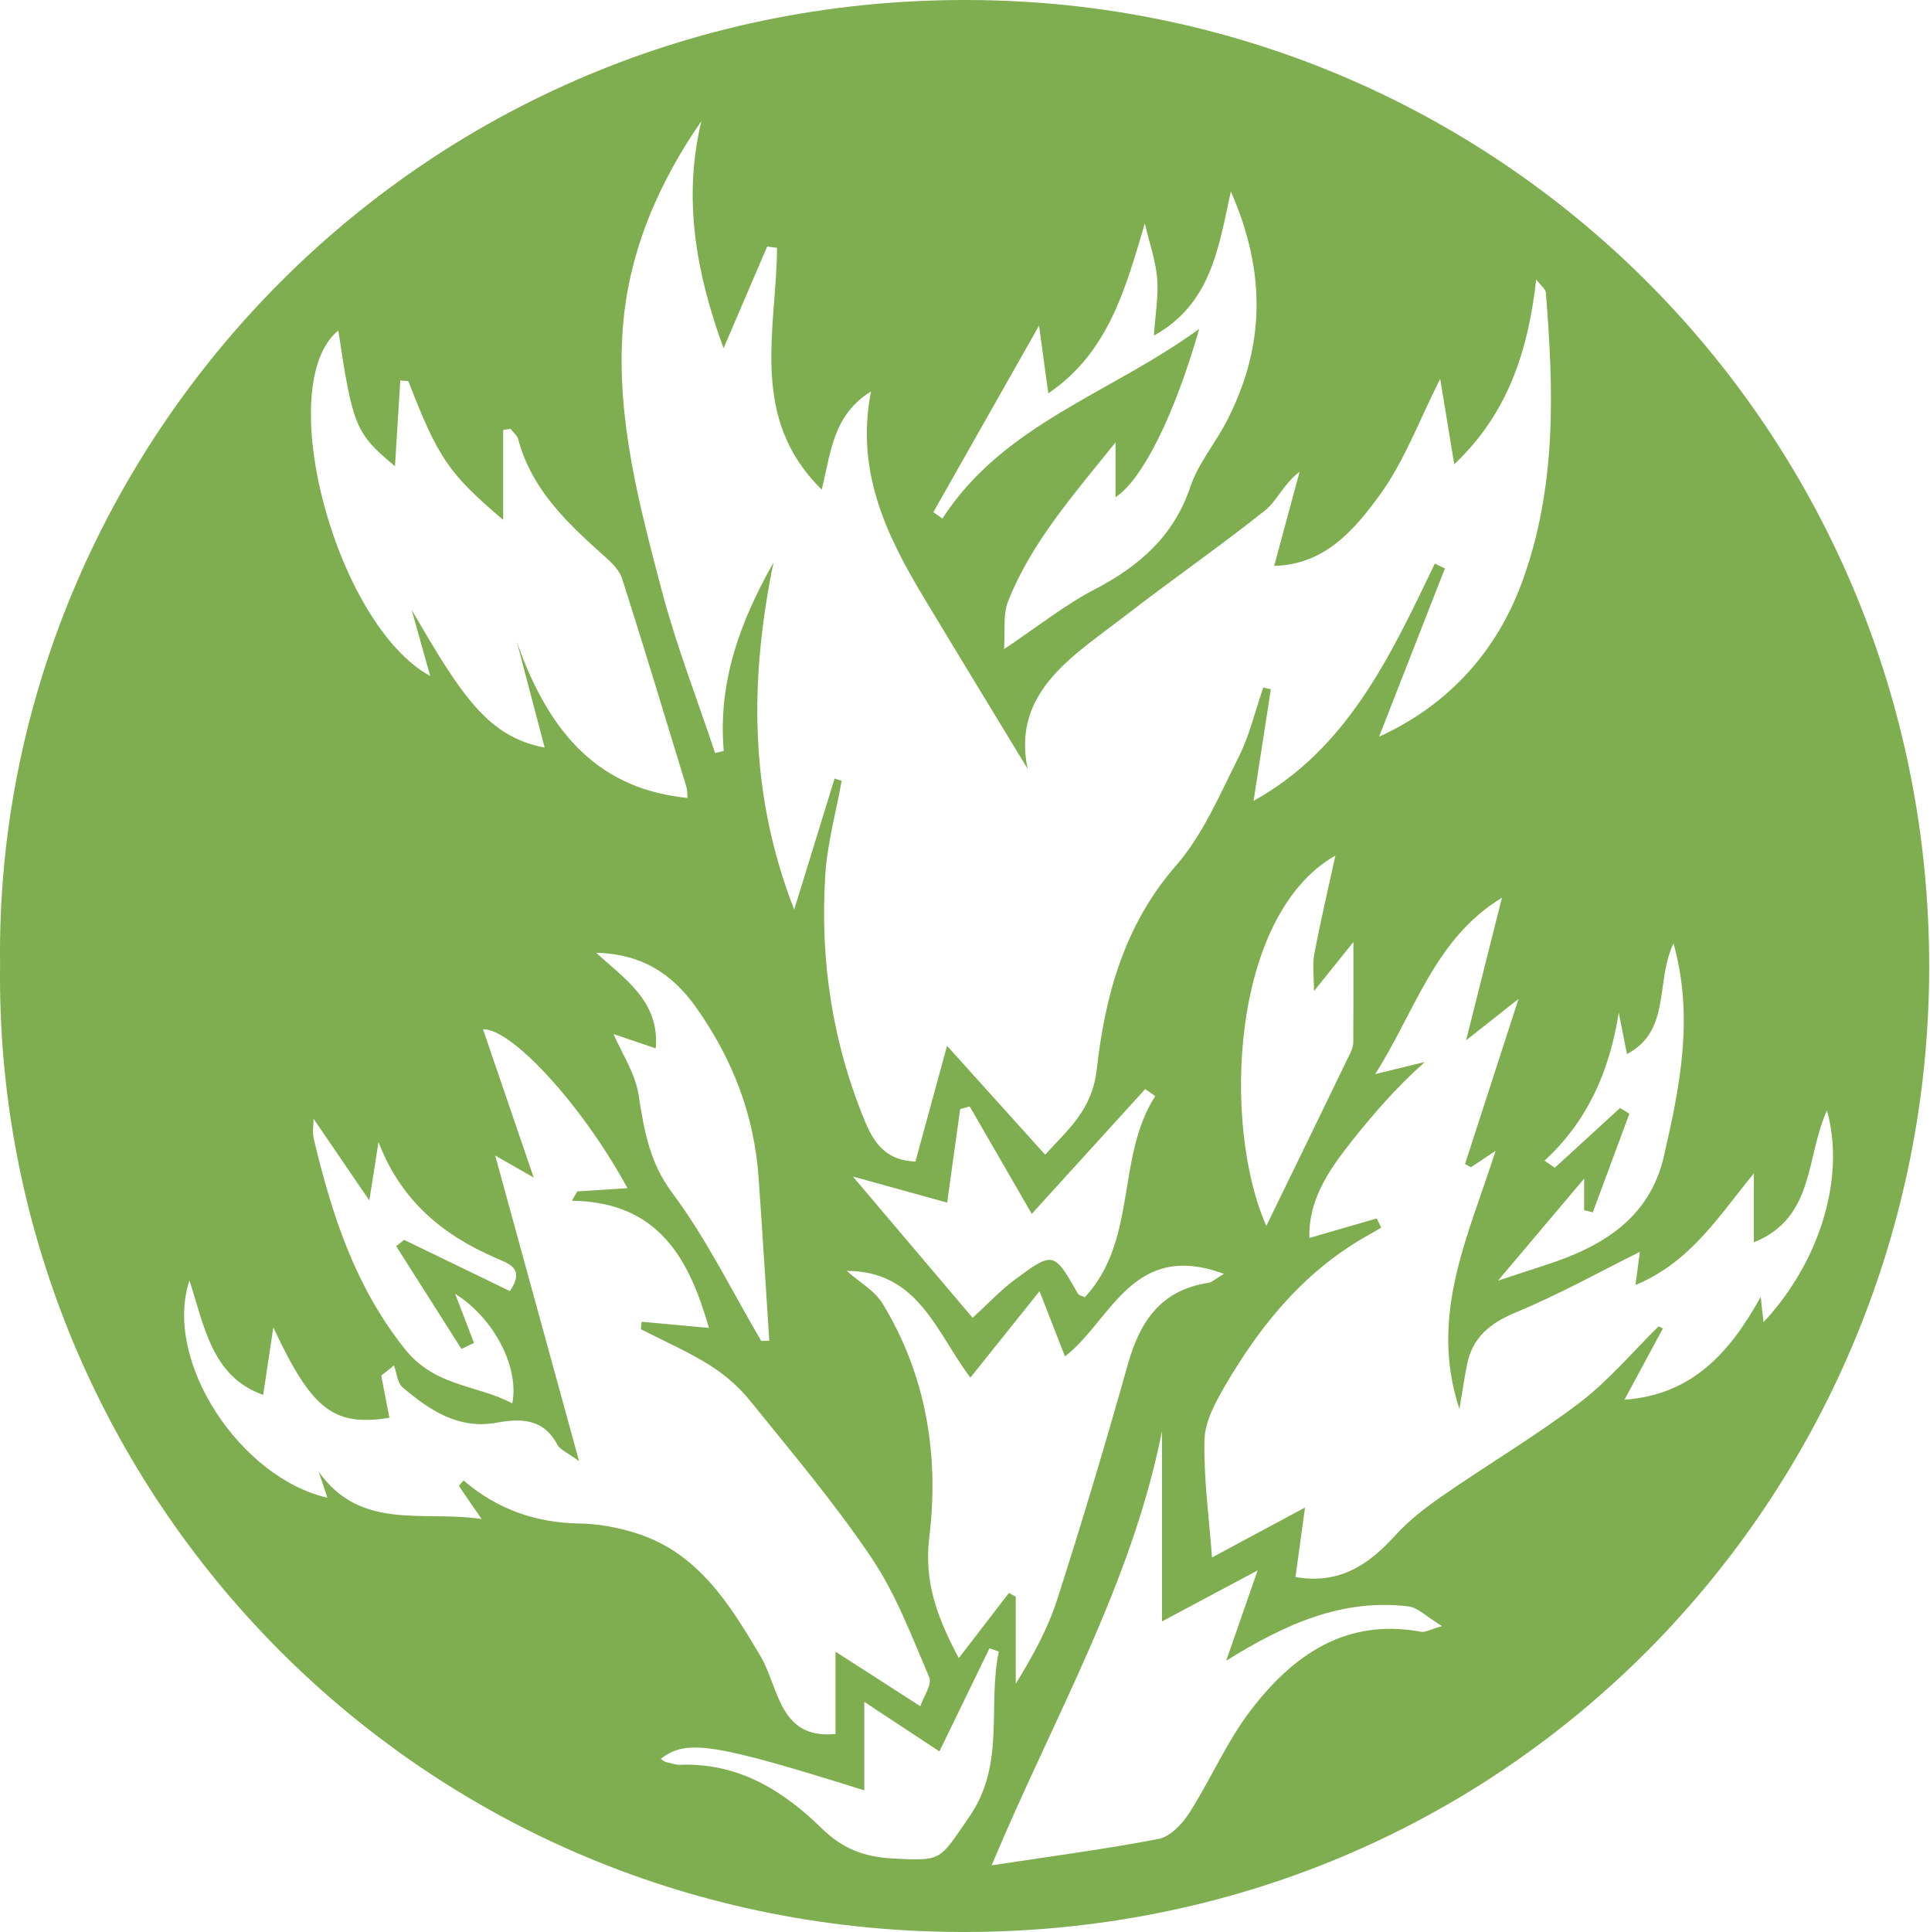
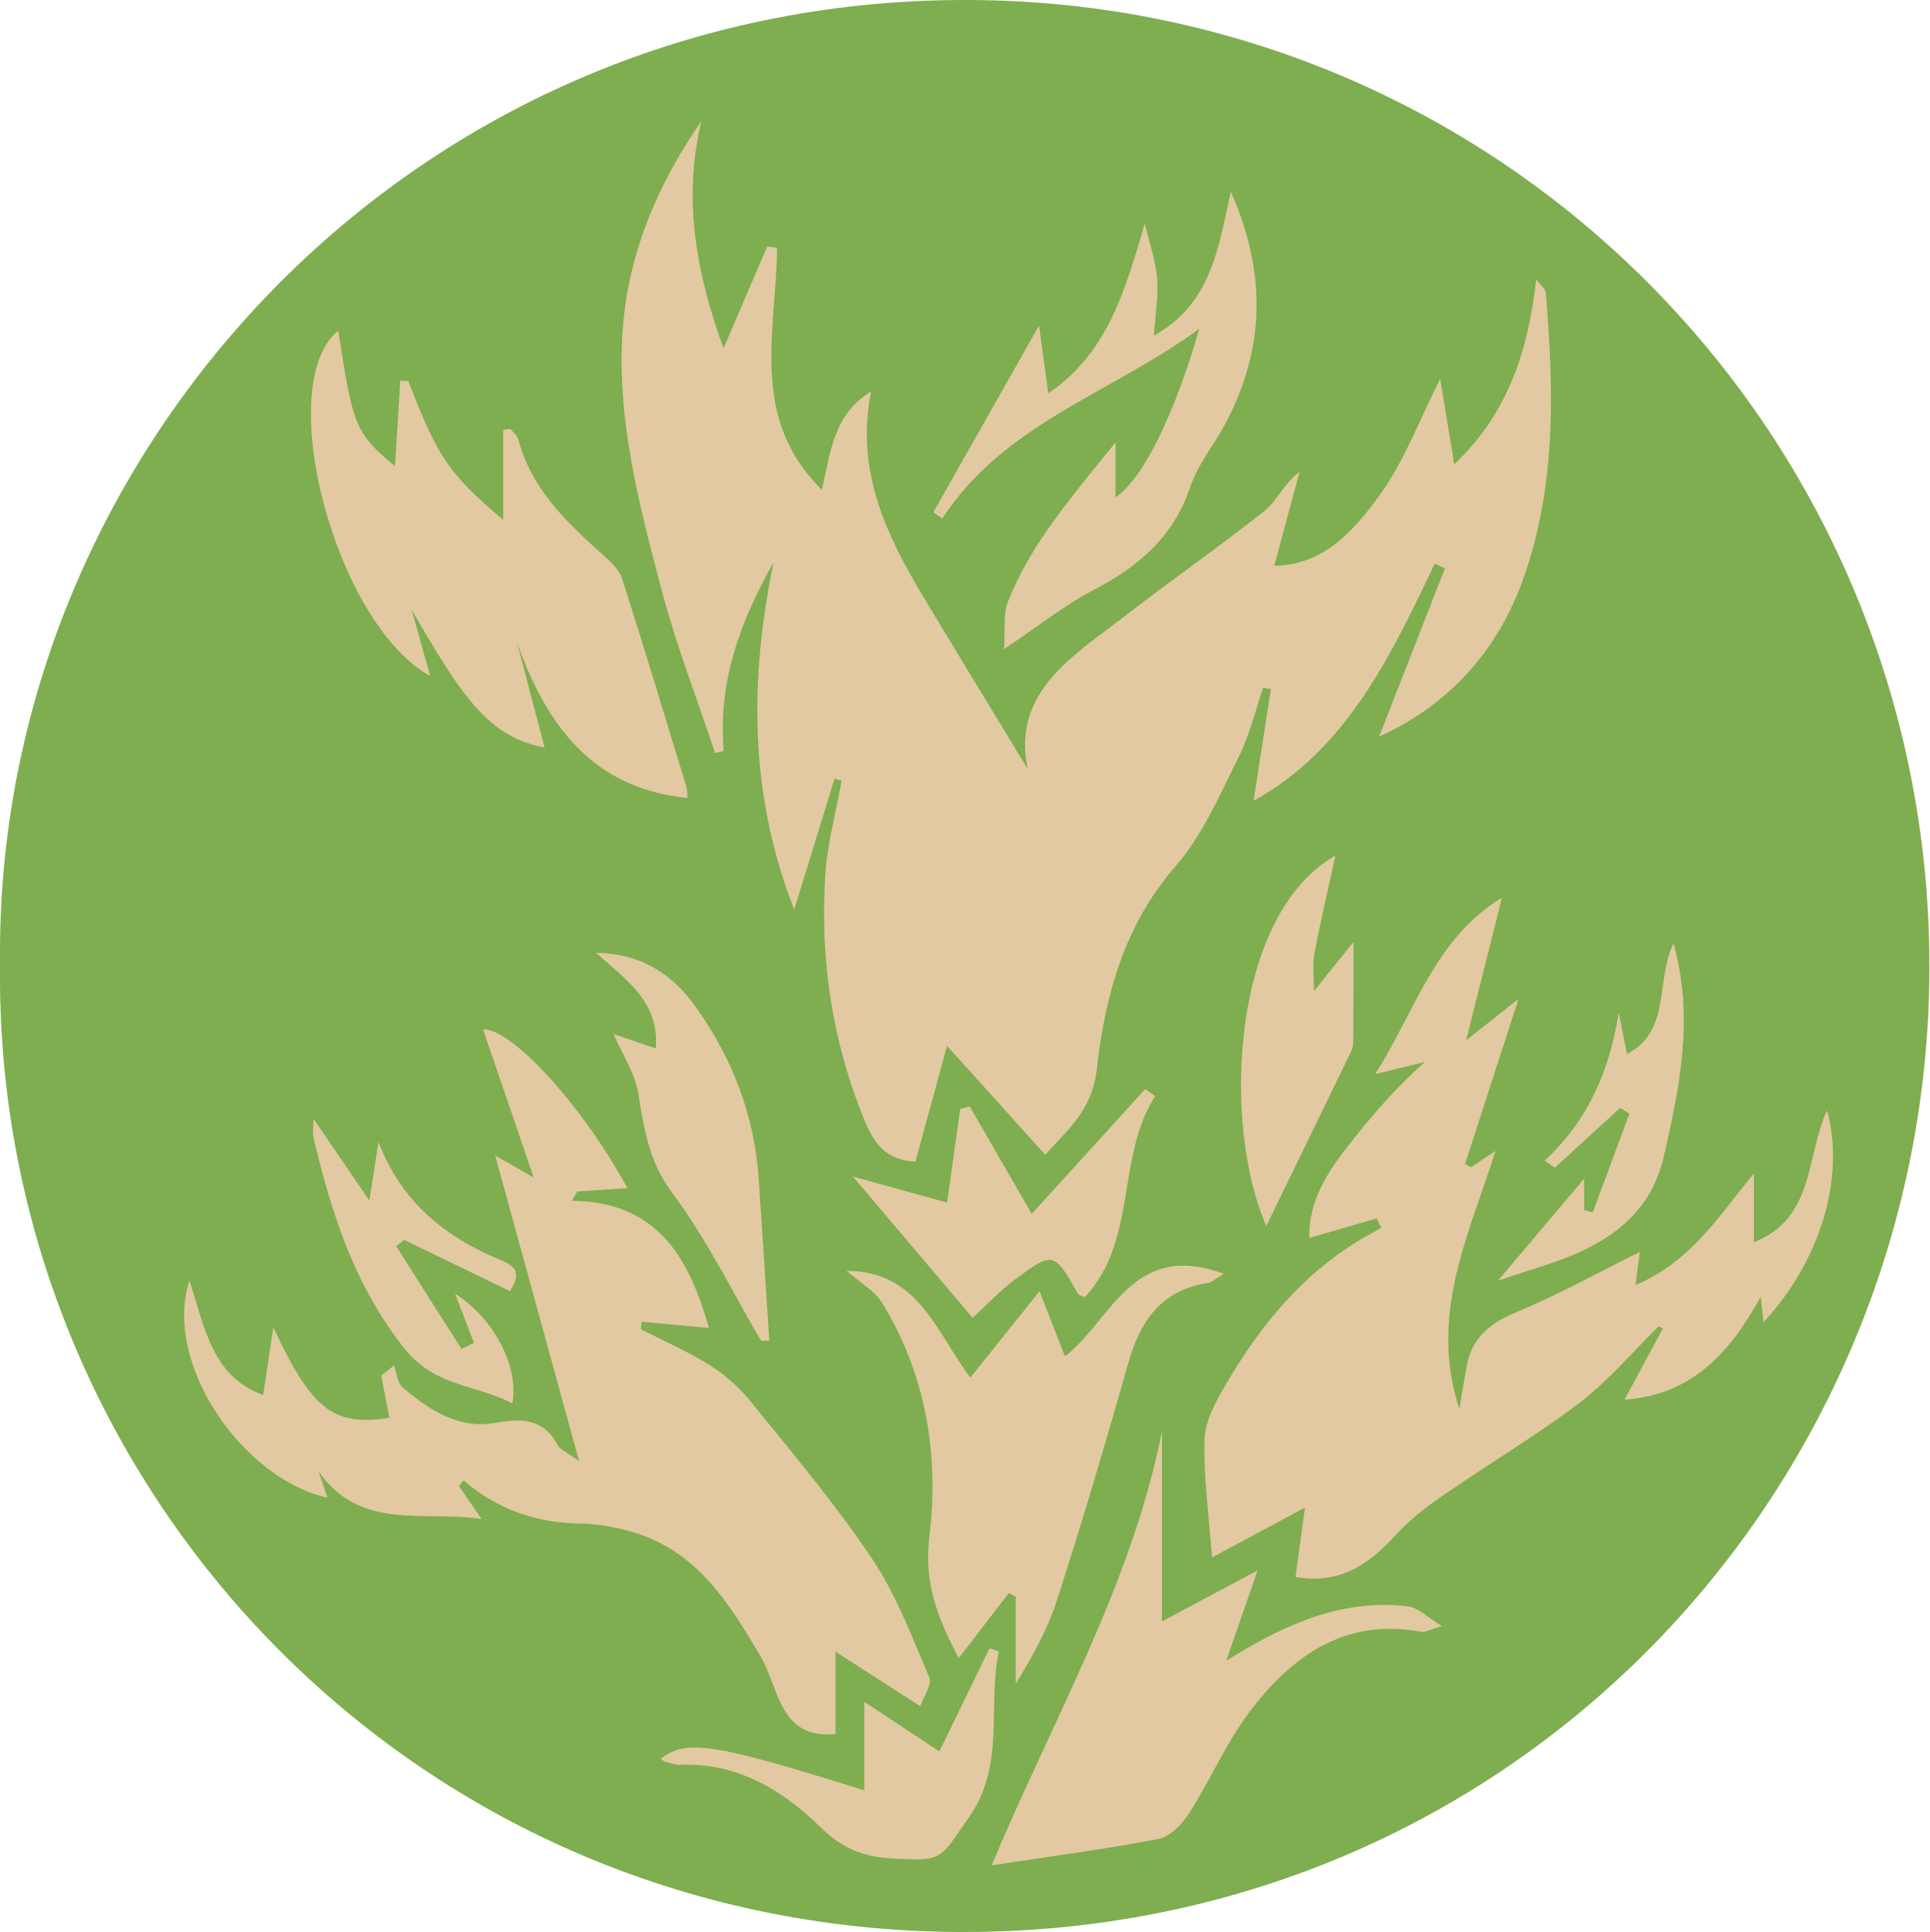
<svg xmlns="http://www.w3.org/2000/svg" viewBox="0 0 1023 1024">
+   <circle cx="511.5" cy="512.0" r="511.5" fill="#e2c9a2" />
  <path d="M794.153 678.78c9.569-3.135 17.18-5.689 24.791-8.137 30.009-9.63 55.577-24.541 63.218-58.031 8.357-36.502 15.999-73.221 5.063-112.551-9.724 19.602-1.083 46.35-24.697 58.59-1.585-8.049-2.95-14.974-4.35-21.901-4.843 30.476-16.123 57.006-39.329 78.41 1.805 1.303 3.637 2.545 5.407 3.787 11.556-10.562 23.113-21.125 34.608-31.687 1.673 1.021 3.293 2.052 4.94 3.012-6.464 17.459-12.924 34.887-19.386 52.314-1.523-0.44-3.073-0.793-4.597-1.18v-16.714c-14.352 16.962-28.673 33.955-45.666 54.086zM251.313 711.769c-2.237 1.057-4.438 2.113-6.684 3.197-11.556-18.174-23.081-36.316-34.576-54.458 1.4-1.118 2.8-2.202 4.192-3.355 18.639 9.009 37.309 18.049 56.073 27.151 8.137-12.115-0.44-14.476-7.547-17.583-28.146-12.178-50.141-30.289-62.132-61.448-1.339 8.884-2.765 17.77-4.843 31.003-11.122-16.279-20.255-29.667-29.575-43.336 0 3.663-0.704 7.265 0.088 10.531 9.506 39.826 21.56 77.726 48.059 111.215 16.31 20.596 38.055 18.981 57.223 29.14 3.787-19.386-9.817-45.232-30.289-58.093 3.787 9.848 6.869 17.925 9.972 26.033zM458.203 902.011v46.91c-79.931-25.071-94.346-27.276-107.86-16.714 0.881 0.616 1.647 1.427 2.58 1.647 2.545 0.616 5.16 1.585 7.732 1.523 30.6-1.18 54.458 13.576 74.961 33.676 10.998 10.717 22.306 15.129 37.31 15.967 27.121 1.488 24.946 0.898 40.727-21.746 19.634-28.115 9.724-58.807 15.875-87.885-1.647-0.616-3.32-1.18-4.94-1.805-8.639 17.77-17.241 35.508-26.561 54.707-12.8-8.454-24.387-16.092-39.827-26.282zM707.969 453.452c-55.918 31.843-59.988 143.803-36.627 196.305 14.787-30.321 29.73-61.076 44.641-91.862 0.881-1.735 1.462-3.76 1.462-5.653 0.088-17.21 0.063-34.452 0.063-52.967-6.12 7.644-12.924 16.061-20.907 26.033 0-7.582-0.898-13.794 0.176-19.634 3.232-17.148 7.239-34.11 11.184-52.221zM316.035 504.959c15.222 13.98 33.738 25.753 31.625 50.699-8.049-2.73-15.688-5.284-22.398-7.582 4.57 10.5 11.432 20.815 13.234 31.936 2.95 18.701 5.592 35.757 17.894 52.252 18.174 24.325 31.656 52.097 47.158 78.441 1.4 0 2.827-0.063 4.289-0.088-1.867-28.736-3.637-57.472-5.653-86.177-2.298-33.303-13.67-62.939-33.023-90.308-13.11-18.577-29.512-28.518-53.122-29.171zM452.136 623.571c21.001 24.791 42.654 50.326 63.498 74.9 8.11-7.397 14.476-14.29 21.839-19.82 21.031-15.626 21.187-15.409 34.079 7.177 0.44 0.704 1.832 0.898 3.575 1.744 28.146-30.352 16.34-73.968 37.31-106.618-1.805-1.242-3.54-2.483-5.31-3.725-19.82 21.808-39.639 43.616-60.143 66.138-11.463-19.881-22.181-38.397-32.898-56.943-1.708 0.528-3.417 0.933-5.063 1.427-2.202 15.72-4.412 31.438-6.895 49.55-18.36-5.099-36.067-9.972-49.985-13.825zM532.262 344.078c18.453-12.364 32.339-23.486 47.84-31.563 23.766-12.365 42.125-28.177 50.979-54.582 4.104-12.178 12.955-22.616 18.981-34.203 20.379-39.019 21.653-78.689 2.457-122.243-6.649 30.6-10.655 59.615-40.759 76.39 0.704-11.432 2.519-21.093 1.682-30.568-0.881-9.724-4.253-19.199-6.525-28.829-10.252 34.358-19.106 68.251-51.165 89.998-1.893-14.073-3.575-26.127-4.905-35.912-18.422 32.557-37.248 65.734-56.042 98.913 1.612 1.154 3.232 2.237 4.817 3.355 32.494-50.233 89.158-66.201 136.13-100.529-13.079 45.667-29.948 79.684-44.362 89.252v-29.077c-23.112 28.767-44.765 53.402-56.974 84.282-2.765 6.992-1.462 15.533-2.14 25.318zM616.029 758.494c-16.185 81.609-57.689 152.159-90.308 230.166 31.749-4.843 60.329-8.542 88.568-14.010 6.085-1.18 12.457-7.89 16.123-13.638 11.464-17.832 19.882-37.839 32.65-54.521 22.336-29.202 50.451-49.084 90.433-41.597 2.113 0.352 4.632-1.215 10.997-3.012-8.013-4.843-12.675-9.817-17.863-10.469-34.7-4.165-64.896 9.039-96.583 28.828 6.208-17.894 11.369-32.65 16.682-47.903-16.465 8.788-31.78 16.993-50.699 27.058zM448.864 673.592c6.49 5.812 14.911 10.438 19.23 17.614 23.020 38.055 29.822 80.336 24.572 123.548-2.924 23.858 4.227 42.559 15.626 64.088 9.662-12.582 18.111-23.516 26.562-34.514 1.215 0.616 2.422 1.303 3.637 1.929v46.164c8.978-14.57 16.993-29.077 21.964-44.61 13.327-41.41 25.784-83.194 37.589-125.070 6.402-22.678 17.707-39.112 42.622-42.809 1.77-0.264 3.355-1.893 8.172-4.755-48.525-18.081-59.863 25.039-84.25 43.74-3.883-9.91-7.987-20.441-13.483-34.545-13.234 16.527-24.759 30.942-36.658 45.79-17.955-23.671-27.431-56.539-65.579-56.57zM218.237 323.202c26.747 46.225 40.727 67.381 70.519 73.035-4.782-18.111-9.785-37.062-14.756-56.042 17.987 51.445 45.729 78.254 90.463 82.727-0.176-2.14-0.062-4.165-0.616-6.023-11.215-36.75-22.306-73.501-33.986-110.096-1.427-4.509-5.495-8.515-9.227-11.836-19.696-17.552-38.801-35.383-45.915-62.224-0.616-2.052-2.73-3.637-4.13-5.469-1.303 0.176-2.545 0.44-3.822 0.616v47.655c-29.015-24.635-34.544-32.898-50.295-73.564-1.427-0.088-2.827-0.176-4.253-0.352-0.96 15.409-1.929 30.818-2.827 45.45-20.814-17.304-22.336-20.846-30.040-71.886-35.198 28.673-1.488 155.577 48.711 183.101-3.293-11.712-6.552-23.361-9.816-35.073zM332.662 629.745c-24.884-45.542-62.038-84.871-76.577-84.187 8.295 24.324 16.93 49.487 26.841 78.565-10.624-6.085-16.651-9.537-20.411-11.68 14.353 52.19 28.86 105.033 44.486 162.007-6.279-4.632-10.065-6.023-11.494-8.7-7.397-13.917-19.167-14.072-32.339-11.68-20.161 3.637-35.446-6.649-49.643-18.671-2.862-2.36-3.17-7.705-4.658-11.68-2.237 1.77-4.509 3.54-6.745 5.372 1.427 7.459 2.888 14.911 4.315 22.367-29.854 4.782-41.286-4.632-61.541-47.935-1.744 11.649-3.514 23.361-5.372 35.788-26.965-9.537-31.004-35.508-39.081-60.671-14.228 43.119 27.432 104.909 73.129 115.16-1.55-4.535-3.073-9.164-4.632-13.793 22.398 31.656 55.514 20.41 86.393 25.101-5.099-7.327-8.577-12.457-12.085-17.552 0.881-0.995 1.647-1.929 2.519-2.888 17.894 15.377 38.366 22.46 61.572 22.833 10.283 0.176 20.876 2.175 30.662 5.345 32.278 10.562 48.774 37.34 64.958 64.554 10.128 16.961 9.879 44.61 39.982 41.659v-43.647c15.719 10.096 29.574 19.043 44.952 28.922 1.805-5.248 6.34-11.588 4.755-15.285-9.195-21.56-17.614-43.989-30.538-63.218-19.478-29.016-42.218-55.857-64.182-83.070-5.9-7.397-13.451-14.010-21.435-19.043-11.65-7.335-24.418-12.893-36.689-19.168 0.088-1.339 0.176-2.703 0.352-4.007 12.116 1.118 24.232 2.237 35.694 3.293-10.314-35.943-26.282-66.854-72.662-67.413 0.995-1.673 1.929-3.293 2.888-4.967 9.009-0.528 18.018-1.118 26.623-1.708zM686.787 835.868c23.33 4.007 38.739-6.49 52.687-21.839 7.327-8.075 16.247-15.005 25.257-21.218 24.076-16.682 49.394-31.656 72.694-49.332 15.346-11.711 28.021-26.872 41.876-40.479 0.793 0.352 1.523 0.704 2.263 1.118-6.772 12.551-13.513 25.039-20.348 37.745 36.099-2.519 56.136-25.412 72.228-54.521 0.44 4.377 0.96 8.727 1.488 13.42 29.729-31.78 43.585-76.421 33.643-112.24-11.339 24.759-6.34 56.912-38.769 69.929v-36.534c-18.733 22.771-33.396 46.879-62.753 59.181 1.118-8.48 1.99-15.036 2.325-17.584-21.062 10.439-42.746 22.523-65.548 31.998-13.793 5.715-23.268 13.235-26.126 27.959-1.365 6.93-2.422 13.949-4.007 23.3-16.31-49.456 4.755-91.644 19.199-136.814-5.935 3.945-9.475 6.34-13.079 8.7-1.057-0.528-2.113-1.118-3.135-1.708 9.009-27.804 18.049-55.639 28.362-87.512-10.189 8.075-17.335 13.731-27.803 21.964 6.833-27.089 12.768-50.761 19.012-75.583-35.602 21.591-45.853 59.895-67.226 93.508 10.686-2.607 18.515-4.535 26.374-6.464-15.408 13.67-27.927 28.208-39.764 43.244-11.774 14.911-22.119 30.662-21.466 50.047 12.364-3.602 24.014-6.957 35.664-10.345 0.793 1.585 1.585 3.232 2.422 4.817-1.77 1.057-3.514 2.202-5.345 3.17-34.266 18.671-58.124 47.53-77.354 80.522-5.16 8.823-10.749 19.044-10.997 28.736-0.528 20.38 2.395 40.82 3.98 62.443 16.558-8.885 32.184-17.304 49.301-26.468-1.99 14.384-3.575 26.064-5.063 36.844zM544.778 407.477c-17.831-29.419-36.689-60.237-55.297-91.209-19.727-32.868-36.005-66.76-27.711-108.791-20.193 12.488-21.28 32.246-26.127 52.035-38.739-38.024-24.076-84.53-23.671-128.146-1.744-0.264-3.514-0.44-5.248-0.704-7.608 17.707-15.191 35.383-23.144 53.93-14.197-39.049-21.84-78.503-11.743-120.411-23.237 33.52-38.894 70.333-41.721 110.687-3.39 47.345 8.884 93.29 20.845 138.616 7.705 29.015 18.671 57.129 28.146 85.647 1.523-0.352 3.073-0.704 4.597-1.118-3.258-36.719 8.915-68.996 26.375-99.907-12.706 61.79-13.11 122.337 10.966 184.002 7.829-25.349 14.631-47.375 21.404-69.463 1.277 0.44 2.519 0.793 3.76 1.18-3.012 16.837-7.74 33.582-8.727 50.513-2.765 44.951 3.822 88.506 21.311 130.538 5.565 13.389 12.8 20.192 26.53 20.783 5.345-19.51 10.532-38.615 16.745-61.355 18.795 20.845 35.322 39.205 52.035 57.72 11.37-12.799 24.884-23.144 27.369-45.449 4.35-38.646 14.508-76.329 41.939-107.736 14.352-16.434 23.299-37.807 33.272-57.657 5.812-11.525 8.788-24.48 13.016-36.782 1.339 0.352 2.703 0.616 4.042 0.881-3.073 19.851-6.155 39.702-9.164 59.181 49.581-27.4 72.6-76.733 96.086-125.754 1.805 0.881 3.575 1.744 5.345 2.58-11.93 30.444-23.827 60.858-34.887 89.158 34.048-15.44 61.231-42.342 75.738-81.796 18.422-50.078 16.9-101.678 12.644-153.558-0.088-1.929-2.607-3.663-5.099-6.992-4.253 38.024-15.067 71.141-43.43 97.982-2.765-16.714-5.125-30.911-7.459-45.263-11.184 21.995-19.106 43.958-32.402 62.038-13.14 17.894-28.736 36.439-55.607 37.061 4.632-17.18 9.040-33.52 13.451-49.83-8.419 6.243-11.804 15.254-18.266 20.411-23.983 19.136-49.239 36.595-73.47 55.359-27.99 21.653-60.92 40.603-52.439 81.641zM0.043 511.442c-3.637-275.428 224.822-519.915 527.091-511.217 277.354 8.013 499.598 236.223 495.56 519.543-3.848 272.974-222.337 505.501-514.106 504.227-293.042-1.303-512.024-239.485-508.545-512.553z" fill="rgb(126, 174, 79)" />
</svg>
